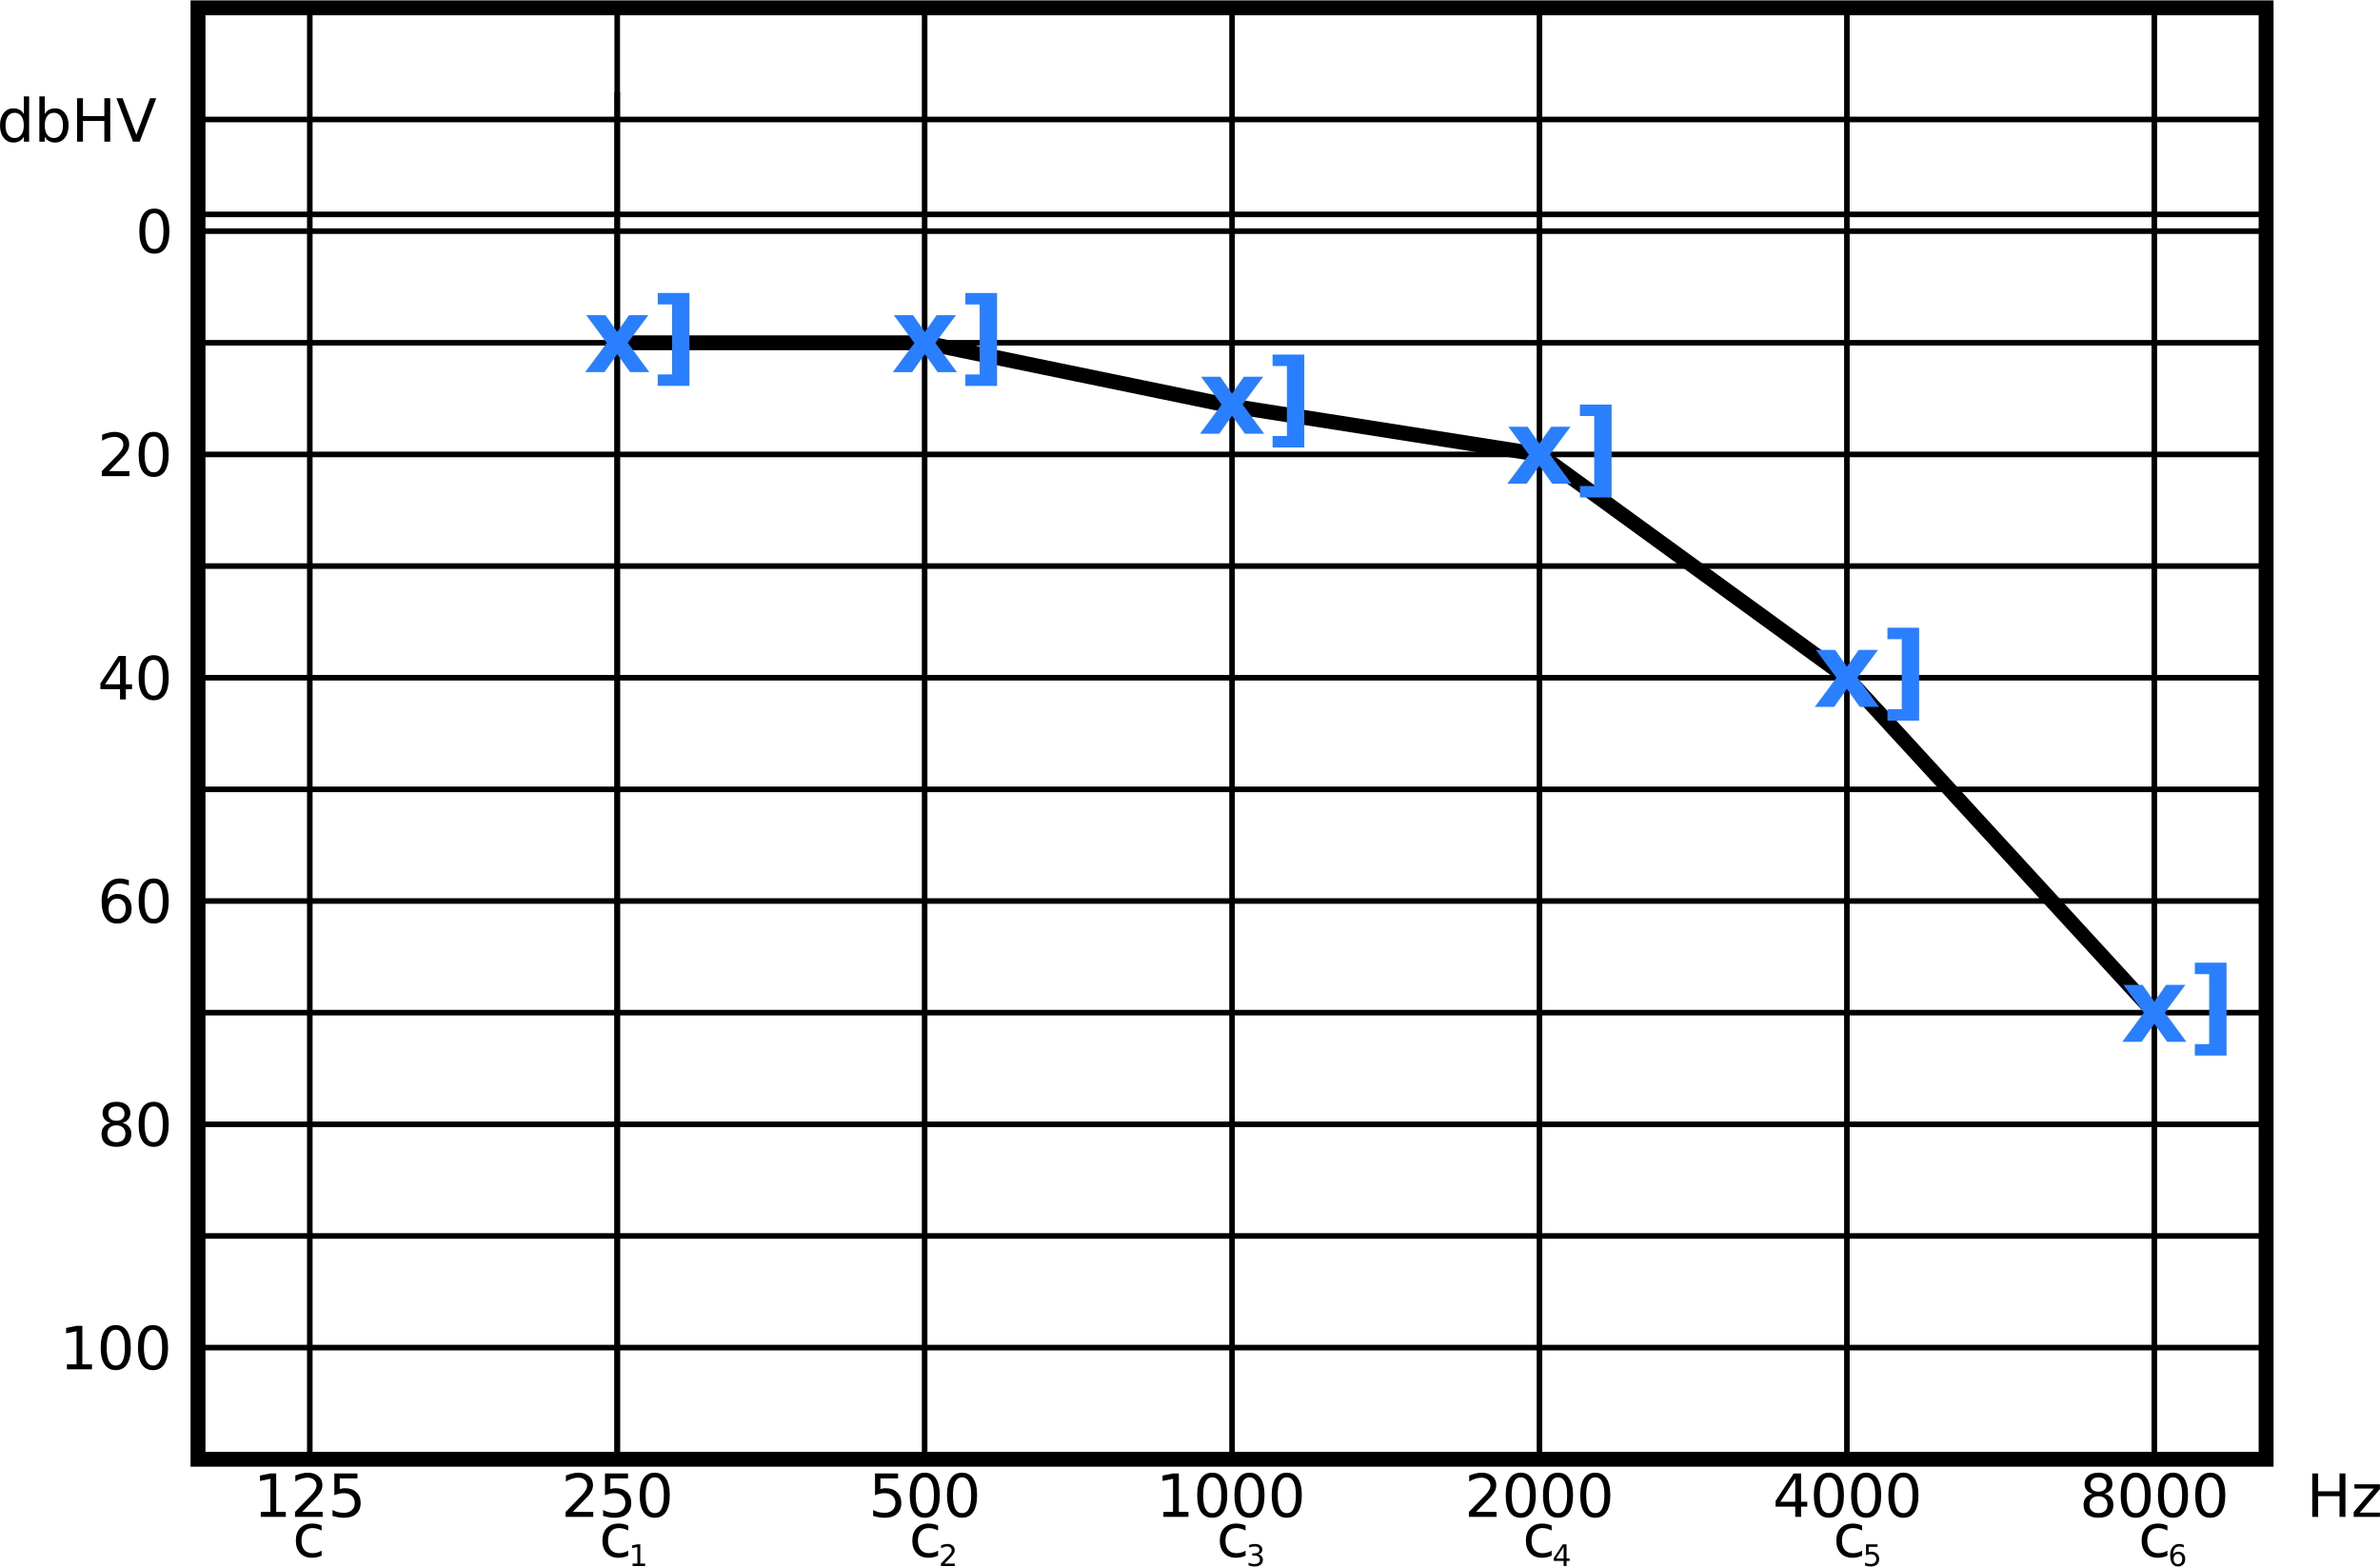
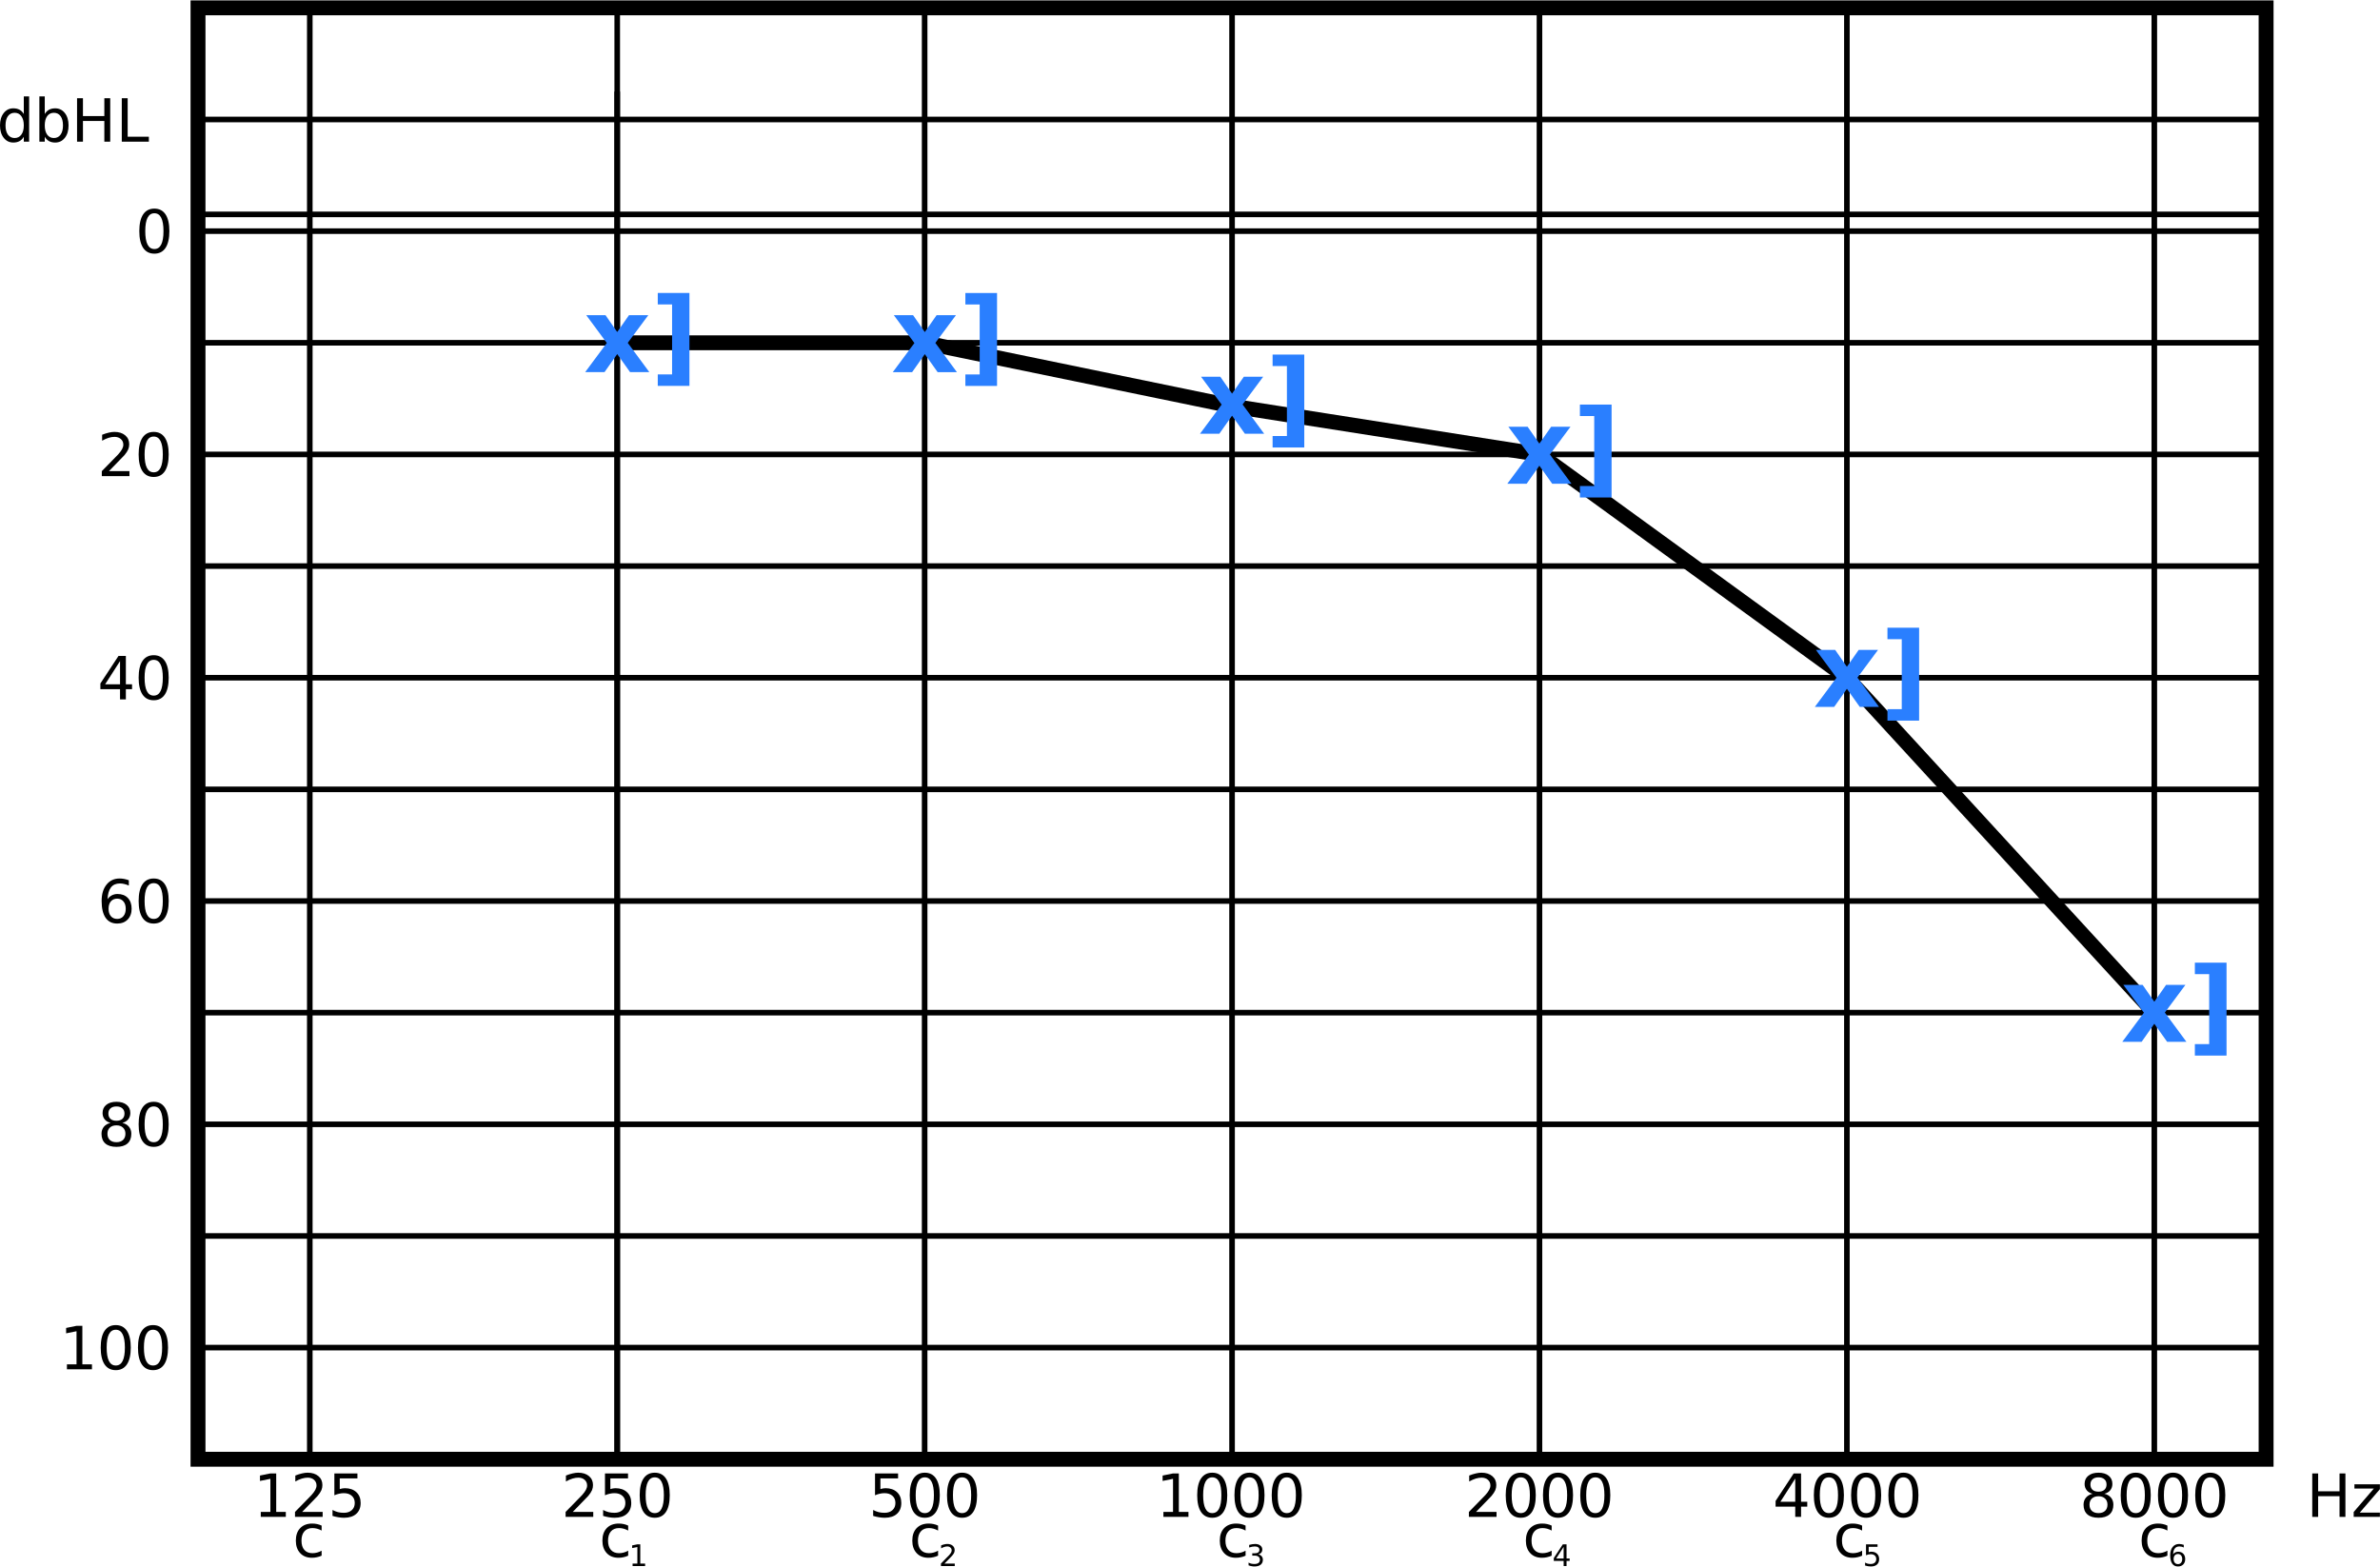
<svg xmlns="http://www.w3.org/2000/svg" xmlns:xlink="http://www.w3.org/1999/xlink" width="600px" height="395px" version="1.1" viewBox="0 0 600 395">
  <defs>
    <symbol id="g" overflow="visible">
      <path d="m1.859-1.25h2.422v-8.344l-2.625 0.531v-1.359l2.609-0.531h1.484v9.703h2.422v1.25h-6.312z" />
    </symbol>
    <symbol id="e" overflow="visible">
      <path d="m2.891-1.25h5.172v1.25h-6.969v-1.25c0.562-0.582 1.328-1.363 2.297-2.344 0.977-0.977 1.594-1.609 1.844-1.891 0.469-0.531 0.797-0.977 0.984-1.344 0.195-0.375 0.297-0.738 0.297-1.094 0-0.582-0.211-1.055-0.625-1.422-0.406-0.363-0.938-0.547-1.594-0.547-0.461 0-0.949 0.078-1.469 0.234-0.512 0.156-1.062 0.402-1.656 0.734v-1.5c0.594-0.238 1.148-0.414 1.672-0.531 0.52-0.125 0.992-0.188 1.422-0.188 1.133 0 2.039 0.289 2.719 0.859 0.676 0.562 1.016 1.32 1.016 2.266 0 0.449-0.086 0.875-0.25 1.281-0.168 0.398-0.477 0.871-0.922 1.422-0.125 0.137-0.516 0.543-1.172 1.219-0.656 0.68-1.578 1.625-2.766 2.844z" />
    </symbol>
    <symbol id="f" overflow="visible">
      <path d="m1.625-10.953h5.812v1.25h-4.453v2.688c0.207-0.07 0.422-0.125 0.641-0.156 0.219-0.039 0.43-0.062 0.641-0.062 1.227 0 2.195 0.336 2.906 1 0.719 0.668 1.078 1.574 1.078 2.719 0 1.18-0.371 2.094-1.109 2.75-0.73 0.656-1.762 0.984-3.094 0.984-0.461 0-0.93-0.043-1.406-0.125-0.48-0.074-0.977-0.188-1.484-0.344v-1.5c0.438 0.242 0.891 0.422 1.359 0.547 0.477 0.117 0.977 0.172 1.5 0.172 0.844 0 1.508-0.223 2-0.672 0.5-0.445 0.75-1.051 0.75-1.812 0-0.758-0.25-1.359-0.75-1.797-0.492-0.445-1.156-0.672-2-0.672-0.398 0-0.793 0.047-1.188 0.141-0.398 0.086-0.797 0.215-1.203 0.391z" />
    </symbol>
    <symbol id="a" overflow="visible">
      <path d="m4.781-9.969c-0.762 0-1.336 0.375-1.719 1.125-0.387 0.75-0.578 1.875-0.578 3.375s0.191 2.633 0.578 3.391c0.383 0.75 0.957 1.125 1.719 1.125 0.77 0 1.344-0.375 1.719-1.125 0.383-0.758 0.578-1.891 0.578-3.391s-0.195-2.625-0.578-3.375c-0.375-0.75-0.949-1.125-1.719-1.125zm0-1.172c1.227 0 2.164 0.484 2.812 1.453 0.645 0.969 0.969 2.375 0.969 4.219s-0.324 3.258-0.969 4.234c-0.648 0.969-1.586 1.453-2.812 1.453-1.23 0-2.172-0.484-2.828-1.453-0.648-0.977-0.969-2.391-0.969-4.234s0.32-3.25 0.969-4.219c0.656-0.969 1.598-1.453 2.828-1.453z" />
    </symbol>
    <symbol id="j" overflow="visible">
      <path d="m5.688-9.656-3.75 5.844h3.75zm-0.391-1.297h1.859v7.141h1.562v1.234h-1.562v2.578h-1.469v-2.578h-4.953v-1.438z" />
    </symbol>
    <symbol id="i" overflow="visible">
      <path d="m4.781-5.203c-0.711 0-1.266 0.195-1.672 0.578-0.398 0.375-0.594 0.891-0.594 1.547s0.195 1.18 0.594 1.562c0.406 0.375 0.961 0.562 1.672 0.562 0.695 0 1.25-0.188 1.656-0.562 0.406-0.383 0.609-0.906 0.609-1.562s-0.203-1.172-0.609-1.547c-0.398-0.383-0.949-0.578-1.656-0.578zm-1.484-0.625c-0.637-0.156-1.133-0.453-1.484-0.891-0.355-0.438-0.531-0.969-0.531-1.594 0-0.875 0.312-1.562 0.938-2.062 0.625-0.508 1.477-0.766 2.562-0.766 1.094 0 1.945 0.258 2.562 0.766 0.625 0.5 0.938 1.188 0.938 2.062 0 0.625-0.18 1.156-0.531 1.594-0.355 0.438-0.852 0.734-1.484 0.891 0.719 0.168 1.273 0.496 1.672 0.984 0.395 0.48 0.594 1.07 0.594 1.766 0 1.062-0.324 1.883-0.969 2.453-0.648 0.562-1.574 0.844-2.781 0.844-1.211 0-2.141-0.281-2.797-0.844-0.648-0.57-0.969-1.391-0.969-2.453 0-0.695 0.195-1.285 0.594-1.766 0.406-0.488 0.969-0.816 1.688-0.984zm-0.547-2.344c0 0.574 0.176 1.023 0.531 1.344 0.352 0.312 0.852 0.469 1.5 0.469 0.633 0 1.129-0.156 1.484-0.469 0.363-0.32 0.547-0.77 0.547-1.344 0-0.562-0.184-1-0.547-1.312-0.355-0.32-0.852-0.484-1.484-0.484-0.648 0-1.148 0.164-1.5 0.484-0.355 0.312-0.531 0.75-0.531 1.312z" />
    </symbol>
    <symbol id="h" overflow="visible">
      <path d="m1.469-10.953h1.484v4.5h5.391v-4.5h1.484v10.953h-1.484v-5.219h-5.391v5.219h-1.484z" />
    </symbol>
    <symbol id="q" overflow="visible">
      <path d="m0.828-8.219h6.422v1.234l-5.078 5.906h5.078v1.078h-6.609v-1.234l5.078-5.906h-4.891z" />
    </symbol>
    <symbol id="b" overflow="visible">
      <path d="m7.328-7.891v1.25c-0.375-0.207-0.758-0.363-1.141-0.469-0.387-0.102-0.777-0.156-1.172-0.156-0.875 0-1.559 0.281-2.047 0.844-0.48 0.555-0.719 1.328-0.719 2.328s0.238 1.777 0.719 2.328c0.488 0.555 1.172 0.828 2.047 0.828 0.395 0 0.785-0.051 1.172-0.156 0.383-0.102 0.766-0.258 1.141-0.469v1.25c-0.375 0.18-0.766 0.309-1.172 0.391-0.398 0.094-0.824 0.141-1.281 0.141-1.242 0-2.227-0.391-2.953-1.172-0.73-0.781-1.094-1.828-1.094-3.141 0-1.344 0.363-2.394 1.094-3.156 0.738-0.77 1.754-1.156 3.047-1.156 0.406 0 0.805 0.043 1.203 0.125 0.406 0.086 0.789 0.215 1.156 0.391z" />
    </symbol>
    <symbol id="u" overflow="visible">
      <path d="m4.969-6.062c-0.668 0-1.199 0.23-1.594 0.688-0.387 0.449-0.578 1.07-0.578 1.859 0 0.793 0.191 1.418 0.578 1.875 0.395 0.461 0.926 0.688 1.594 0.688 0.656 0 1.176-0.227 1.562-0.688 0.395-0.457 0.594-1.082 0.594-1.875 0-0.789-0.199-1.41-0.594-1.859-0.387-0.457-0.906-0.688-1.562-0.688zm2.938-4.641v1.344c-0.375-0.176-0.758-0.305-1.141-0.391-0.375-0.094-0.746-0.141-1.109-0.141-0.98 0-1.73 0.328-2.25 0.984-0.512 0.656-0.805 1.652-0.875 2.984 0.281-0.414 0.641-0.738 1.078-0.969 0.438-0.227 0.914-0.344 1.438-0.344 1.102 0 1.973 0.336 2.609 1 0.633 0.668 0.953 1.574 0.953 2.719 0 1.125-0.336 2.031-1 2.719-0.656 0.68-1.539 1.016-2.641 1.016-1.273 0-2.246-0.484-2.922-1.453-0.668-0.977-1-2.391-1-4.234 0-1.727 0.41-3.102 1.234-4.125 0.82-1.031 1.926-1.547 3.312-1.547 0.375 0 0.75 0.039 1.125 0.109 0.375 0.074 0.77 0.184 1.188 0.328z" />
    </symbol>
    <symbol id="t" overflow="visible">
      <path d="m6.828-6.969v-4.438h1.344v11.406h-1.344v-1.234c-0.281 0.492-0.641 0.855-1.078 1.094-0.438 0.238-0.961 0.359-1.562 0.359-0.992 0-1.797-0.395-2.422-1.188-0.625-0.789-0.938-1.832-0.938-3.125 0-1.289 0.312-2.332 0.938-3.125 0.625-0.789 1.43-1.188 2.422-1.188 0.602 0 1.125 0.121 1.562 0.359 0.438 0.23 0.797 0.59 1.078 1.078zm-4.609 2.875c0 0.992 0.203 1.766 0.609 2.328 0.414 0.562 0.977 0.844 1.688 0.844 0.719 0 1.281-0.281 1.688-0.844 0.414-0.562 0.625-1.336 0.625-2.328 0-1-0.211-1.781-0.625-2.344-0.406-0.562-0.969-0.844-1.688-0.844-0.711 0-1.273 0.281-1.688 0.844-0.406 0.562-0.609 1.344-0.609 2.344z" />
    </symbol>
    <symbol id="s" overflow="visible">
      <path d="m7.312-4.094c0-1-0.203-1.781-0.609-2.344s-0.969-0.844-1.688-0.844c-0.711 0-1.273 0.281-1.688 0.844-0.406 0.562-0.609 1.344-0.609 2.344 0 0.992 0.203 1.766 0.609 2.328 0.414 0.562 0.977 0.844 1.688 0.844 0.719 0 1.281-0.281 1.688-0.844s0.609-1.336 0.609-2.328zm-4.594-2.875c0.289-0.488 0.648-0.848 1.078-1.078 0.438-0.238 0.953-0.359 1.547-0.359 1 0 1.812 0.398 2.438 1.188 0.625 0.793 0.938 1.836 0.938 3.125 0 1.293-0.312 2.336-0.938 3.125-0.625 0.793-1.438 1.188-2.438 1.188-0.594 0-1.109-0.121-1.547-0.359-0.43-0.238-0.789-0.602-1.078-1.094v1.234h-1.359v-11.406h1.359z" />
    </symbol>
    <symbol id="r" overflow="visible">
-       <path d="m4.297 0-4.172-10.953h1.547l3.469 9.219 3.469-9.219h1.547l-4.172 10.953z" />
+       <path d="m1.469-10.953h1.484v9.703h5.344v1.25h-6.828z" />
    </symbol>
    <symbol id="p" overflow="visible">
      <path d="m0.938-0.625h1.203v-4.172l-1.312 0.266v-0.672l1.312-0.266h0.734v4.844h1.219v0.625h-3.156z" />
    </symbol>
    <symbol id="o" overflow="visible">
      <path d="m1.438-0.625h2.594v0.625h-3.484v-0.625c0.281-0.289 0.66-0.68 1.141-1.172 0.488-0.488 0.797-0.801 0.922-0.938 0.238-0.27 0.406-0.492 0.5-0.672 0.094-0.188 0.141-0.367 0.141-0.547 0-0.289-0.105-0.523-0.312-0.703-0.199-0.188-0.461-0.281-0.781-0.281-0.242 0-0.492 0.043-0.75 0.125-0.25 0.074-0.523 0.195-0.812 0.359v-0.75c0.289-0.125 0.566-0.211 0.828-0.266 0.258-0.062 0.5-0.094 0.719-0.094 0.562 0 1.008 0.141 1.344 0.422 0.344 0.281 0.516 0.664 0.516 1.141 0 0.219-0.043 0.434-0.125 0.641-0.086 0.199-0.242 0.434-0.469 0.703-0.055 0.074-0.246 0.281-0.578 0.625-0.324 0.336-0.789 0.805-1.391 1.406z" />
    </symbol>
    <symbol id="n" overflow="visible">
      <path d="m3.047-2.953c0.352 0.086 0.629 0.246 0.828 0.484 0.207 0.242 0.312 0.531 0.312 0.875 0 0.543-0.188 0.965-0.562 1.266-0.375 0.293-0.906 0.438-1.594 0.438-0.23 0-0.465-0.027-0.703-0.078-0.242-0.039-0.492-0.109-0.75-0.203v-0.703c0.195 0.117 0.414 0.203 0.656 0.266 0.25 0.062 0.508 0.094 0.781 0.094 0.469 0 0.82-0.086 1.062-0.266 0.238-0.188 0.359-0.457 0.359-0.812 0-0.32-0.117-0.57-0.344-0.75-0.219-0.188-0.531-0.281-0.938-0.281h-0.641v-0.594h0.672c0.363 0 0.641-0.07 0.828-0.219 0.195-0.145 0.297-0.359 0.297-0.641s-0.102-0.492-0.297-0.641c-0.199-0.145-0.484-0.219-0.859-0.219-0.199 0-0.418 0.023-0.656 0.062-0.23 0.043-0.484 0.109-0.766 0.203v-0.656c0.281-0.082 0.539-0.141 0.781-0.172 0.25-0.039 0.484-0.062 0.703-0.062 0.562 0 1.004 0.133 1.328 0.391 0.332 0.25 0.5 0.59 0.5 1.016 0 0.312-0.09 0.574-0.266 0.781-0.168 0.211-0.414 0.352-0.734 0.422z" />
    </symbol>
    <symbol id="m" overflow="visible">
      <path d="m2.844-4.828-1.875 2.922h1.875zm-0.203-0.641h0.938v3.562h0.781v0.609h-0.781v1.297h-0.734v-1.297h-2.484v-0.703z" />
    </symbol>
    <symbol id="l" overflow="visible">
      <path d="m0.812-5.469h2.906v0.625h-2.234v1.344c0.113-0.039 0.223-0.066 0.328-0.078 0.102-0.02 0.211-0.031 0.328-0.031 0.602 0 1.082 0.168 1.438 0.5 0.363 0.336 0.547 0.789 0.547 1.359 0 0.586-0.184 1.043-0.547 1.375-0.367 0.324-0.887 0.484-1.562 0.484-0.23 0-0.465-0.023-0.703-0.062-0.23-0.043-0.477-0.098-0.734-0.172v-0.75c0.219 0.125 0.441 0.219 0.672 0.281 0.238 0.055 0.488 0.078 0.75 0.078 0.426 0 0.766-0.109 1.016-0.328 0.25-0.227 0.375-0.531 0.375-0.906 0-0.383-0.125-0.688-0.375-0.906s-0.59-0.328-1.016-0.328c-0.199 0-0.398 0.023-0.594 0.062-0.188 0.043-0.387 0.109-0.594 0.203z" />
    </symbol>
    <symbol id="k" overflow="visible">
      <path d="m2.484-3.031c-0.336 0-0.602 0.117-0.797 0.344-0.199 0.23-0.297 0.543-0.297 0.938 0 0.387 0.098 0.695 0.297 0.922 0.195 0.23 0.461 0.344 0.797 0.344 0.332 0 0.594-0.113 0.781-0.344 0.195-0.227 0.297-0.535 0.297-0.922 0-0.395-0.102-0.707-0.297-0.938-0.188-0.227-0.449-0.344-0.781-0.344zm1.469-2.312v0.672c-0.188-0.094-0.375-0.16-0.562-0.203-0.188-0.039-0.375-0.062-0.562-0.062-0.492 0-0.867 0.168-1.125 0.5-0.262 0.324-0.406 0.82-0.438 1.484 0.145-0.219 0.32-0.379 0.531-0.484 0.219-0.113 0.461-0.172 0.734-0.172 0.539 0 0.973 0.168 1.297 0.5 0.32 0.336 0.484 0.789 0.484 1.359 0 0.562-0.168 1.016-0.5 1.359-0.336 0.336-0.777 0.5-1.328 0.5-0.637 0-1.121-0.238-1.453-0.719-0.336-0.488-0.5-1.195-0.5-2.125 0-0.863 0.203-1.551 0.609-2.062 0.406-0.508 0.957-0.766 1.656-0.766 0.188 0 0.375 0.023 0.562 0.062 0.188 0.031 0.383 0.086 0.594 0.156z" />
    </symbol>
    <symbol id="d" overflow="visible">
      <path d="m5.844-7.344-5.188-7.016h4.859l2.953 4.25 2.969-4.25h4.875l-5.188 6.984 5.438 7.375h-4.859l-3.234-4.547-3.203 4.547h-4.875z" />
    </symbol>
    <symbol id="c" overflow="visible">
      <path d="m9.766 3.469h-7.984v-2.891h3.609v-17.641h-3.609v-2.891h7.984z" />
    </symbol>
  </defs>
  <path transform="matrix(1.8788 0 0 1.8764 7.6458 79.379)" d="m300 153.75h-277.5v-195h277.5z" fill="none" stroke="#000" stroke-width="2" />
  <path transform="matrix(1.8788 0 0 1.8764 7.6458 79.379)" d="m78.75 153.75v-183.75" fill="none" stroke="#000" stroke-width=".75" />
  <path transform="matrix(1.8788 0 0 1.8764 7.6458 79.379)" d="m78.75 153.75v-195" fill="none" stroke="#000" stroke-width=".75" />
  <path transform="matrix(1.8788 0 0 1.8764 7.6458 79.379)" d="m120 153.75v-195" fill="none" stroke="#000" stroke-width=".75" />
  <path transform="matrix(1.8788 0 0 1.8764 7.6458 79.379)" d="m161.25 153.75v-195" fill="none" stroke="#000" stroke-width=".75" />
  <path transform="matrix(1.8788 0 0 1.8764 7.6458 79.379)" d="m37.499 153.75v-195" fill="none" stroke="#000" stroke-width=".75" />
  <path transform="matrix(1.8788 0 0 1.8764 7.6458 79.379)" d="m202.5 153.75v-195" fill="none" stroke="#000" stroke-width=".75" />
  <path transform="matrix(1.8788 0 0 1.8764 7.6458 79.379)" d="m243.75 153.75v-195" fill="none" stroke="#000" stroke-width=".75" />
  <path transform="matrix(1.8788 0 0 1.8764 7.6458 79.379)" d="m285 153.75v-195" fill="none" stroke="#000" stroke-width=".75" />
  <path transform="matrix(1.8788 0 0 1.8764 7.6458 79.379)" d="m22.5 138.75h277.5" fill="none" stroke="#000" stroke-width=".75" />
  <path transform="matrix(1.8788 0 0 1.8764 7.6458 79.379)" d="m300 123.75h-277.5" fill="none" stroke="#000" stroke-width=".75" />
  <path transform="matrix(1.8788 0 0 1.8764 7.6458 79.379)" d="m22.5 108.75h277.5" fill="none" stroke="#000" stroke-width=".75" />
  <path transform="matrix(1.8788 0 0 1.8764 7.6458 79.379)" d="m22.5 93.749h277.5" fill="none" stroke="#000" stroke-width=".75" />
  <path transform="matrix(1.8788 0 0 1.8764 7.6458 79.379)" d="m22.5 78.75h277.5" fill="none" stroke="#000" stroke-width=".75" />
  <path transform="matrix(1.8788 0 0 1.8764 7.6458 79.379)" d="m22.5 63.749h277.5" fill="none" stroke="#000" stroke-width=".75" />
  <path transform="matrix(1.8788 0 0 1.8764 7.6458 79.379)" d="m22.5 48.75h277.5" fill="none" stroke="#000" stroke-width=".75" />
  <path transform="matrix(1.8788 0 0 1.8764 7.6458 79.379)" d="m22.5 33.749h277.5" fill="none" stroke="#000" stroke-width=".75" />
  <path transform="matrix(1.8788 0 0 1.8764 7.6458 79.379)" d="m22.5 18.75h277.5" fill="none" stroke="#000" stroke-width=".75" />
  <path transform="matrix(1.8788 0 0 1.8764 7.6458 79.379)" d="m22.5 3.749h277.5" fill="none" stroke="#000" stroke-width=".75" />
  <path transform="matrix(1.8788 0 0 1.8764 7.6458 79.379)" d="m22.5-11.25h277.5" fill="none" stroke="#000" stroke-width=".75" />
  <path transform="matrix(1.8788 0 0 1.8764 7.6458 79.379)" d="m22.5-26.251h277.5" fill="none" stroke="#000" stroke-width=".75" />
  <path transform="matrix(1.8788 0 0 1.8764 7.6458 79.379)" d="m22.5-13.5h277.5" fill="none" stroke="#000" stroke-width=".75" />
  <g>
    <use x="63.883" y="382.407" xlink:href="#g" />
    <use x="73.277" y="382.407" xlink:href="#e" />
    <use x="82.67" y="382.407" xlink:href="#f" />
  </g>
  <g>
    <use x="141.496" y="382.407" xlink:href="#e" />
    <use x="150.89" y="382.407" xlink:href="#f" />
    <use x="160.284" y="382.407" xlink:href="#a" />
  </g>
  <g>
    <use x="218.969" y="382.407" xlink:href="#f" />
    <use x="228.363" y="382.407" xlink:href="#a" />
    <use x="237.756" y="382.407" xlink:href="#a" />
  </g>
  <g>
    <use x="291.438" y="382.407" xlink:href="#g" />
    <use x="300.831" y="382.407" xlink:href="#a" />
    <use x="310.225" y="382.407" xlink:href="#a" />
    <use x="319.619" y="382.407" xlink:href="#a" />
  </g>
  <g>
    <use x="369.215" y="382.407" xlink:href="#e" />
    <use x="378.609" y="382.407" xlink:href="#a" />
    <use x="388.002" y="382.407" xlink:href="#a" />
    <use x="397.396" y="382.407" xlink:href="#a" />
  </g>
  <g>
    <use x="446.895" y="382.407" xlink:href="#j" />
    <use x="456.288" y="382.407" xlink:href="#a" />
    <use x="465.682" y="382.407" xlink:href="#a" />
    <use x="475.076" y="382.407" xlink:href="#a" />
  </g>
  <g>
    <use x="524.25" y="382.407" xlink:href="#i" />
    <use x="533.644" y="382.407" xlink:href="#a" />
    <use x="543.038" y="382.407" xlink:href="#a" />
    <use x="552.431" y="382.407" xlink:href="#a" />
  </g>
  <g>
    <use x="581.453" y="382.407" xlink:href="#h" />
    <use x="592.726" y="382.407" xlink:href="#q" />
  </g>
  <g>
    <use x="151.039" y="392.493" xlink:href="#b" />
  </g>
  <g>
    <use x="158.539" y="394.795" xlink:href="#p" />
  </g>
  <g>
    <use x="73.754" y="392.493" xlink:href="#b" />
  </g>
  <g>
    <use x="229.164" y="392.493" xlink:href="#b" />
  </g>
  <g>
    <use x="236.664" y="394.795" xlink:href="#o" />
  </g>
  <g>
    <use x="306.684" y="392.493" xlink:href="#b" />
  </g>
  <g>
    <use x="314.184" y="394.795" xlink:href="#n" />
  </g>
  <g>
    <use x="383.848" y="392.493" xlink:href="#b" />
  </g>
  <g>
    <use x="391.348" y="394.795" xlink:href="#m" />
  </g>
  <g>
    <use x="462.113" y="392.493" xlink:href="#b" />
  </g>
  <g>
    <use x="469.613" y="394.795" xlink:href="#l" />
  </g>
  <g>
    <use x="539.078" y="392.493" xlink:href="#b" />
  </g>
  <g>
    <use x="546.578" y="394.795" xlink:href="#k" />
  </g>
  <g>
    <use x="15.012" y="345.196" xlink:href="#g" />
    <use x="24.406" y="345.196" xlink:href="#a" />
    <use x="33.799" y="345.196" xlink:href="#a" />
  </g>
  <g>
    <use x="24.574" y="288.903" xlink:href="#i" />
    <use x="33.968" y="288.903" xlink:href="#a" />
  </g>
  <g>
    <use x="24.574" y="232.61" xlink:href="#u" />
    <use x="33.968" y="232.61" xlink:href="#a" />
  </g>
  <g>
    <use x="24.574" y="176.317" xlink:href="#j" />
    <use x="33.968" y="176.317" xlink:href="#a" />
  </g>
  <g>
    <use x="24.574" y="120.024" xlink:href="#e" />
    <use x="33.968" y="120.024" xlink:href="#a" />
  </g>
  <g>
    <use x="34.137" y="63.731" xlink:href="#a" />
  </g>
  <g>
    <use x="-0.828" y="35.715" xlink:href="#t" />
    <use x="8.566" y="35.715" xlink:href="#s" />
    <use x="17.959" y="35.715" xlink:href="#h" />
    <use x="29.232" y="35.715" xlink:href="#r" />
  </g>
  <path transform="matrix(1.8788 0 0 1.8764 7.6458 79.379)" d="m78.75 3.749h41.251l41.249 8.51 41.251 6.491 41.251 30 41.249 44.999" fill="none" stroke="#000" stroke-width="2" />
  <g fill="#2a7fff">
    <use x="147.133" y="93.81" xlink:href="#d" />
    <use x="164.042" y="93.81" xlink:href="#c" />
  </g>
  <g fill="#2a7fff">
    <use x="224.68" y="93.822" xlink:href="#d" />
    <use x="241.589" y="93.822" xlink:href="#c" />
  </g>
  <g fill="#2a7fff">
    <use x="302.133" y="109.342" xlink:href="#d" />
    <use x="319.042" y="109.342" xlink:href="#c" />
  </g>
  <g fill="#2a7fff">
    <use x="379.605" y="121.947" xlink:href="#d" />
    <use x="396.514" y="121.947" xlink:href="#c" />
  </g>
  <g fill="#2a7fff">
    <use x="457.137" y="178.201" xlink:href="#d" />
    <use x="474.046" y="178.201" xlink:href="#c" />
  </g>
  <g fill="#2a7fff">
    <use x="534.637" y="262.642" xlink:href="#d" />
    <use x="551.546" y="262.642" xlink:href="#c" />
  </g>
</svg>
